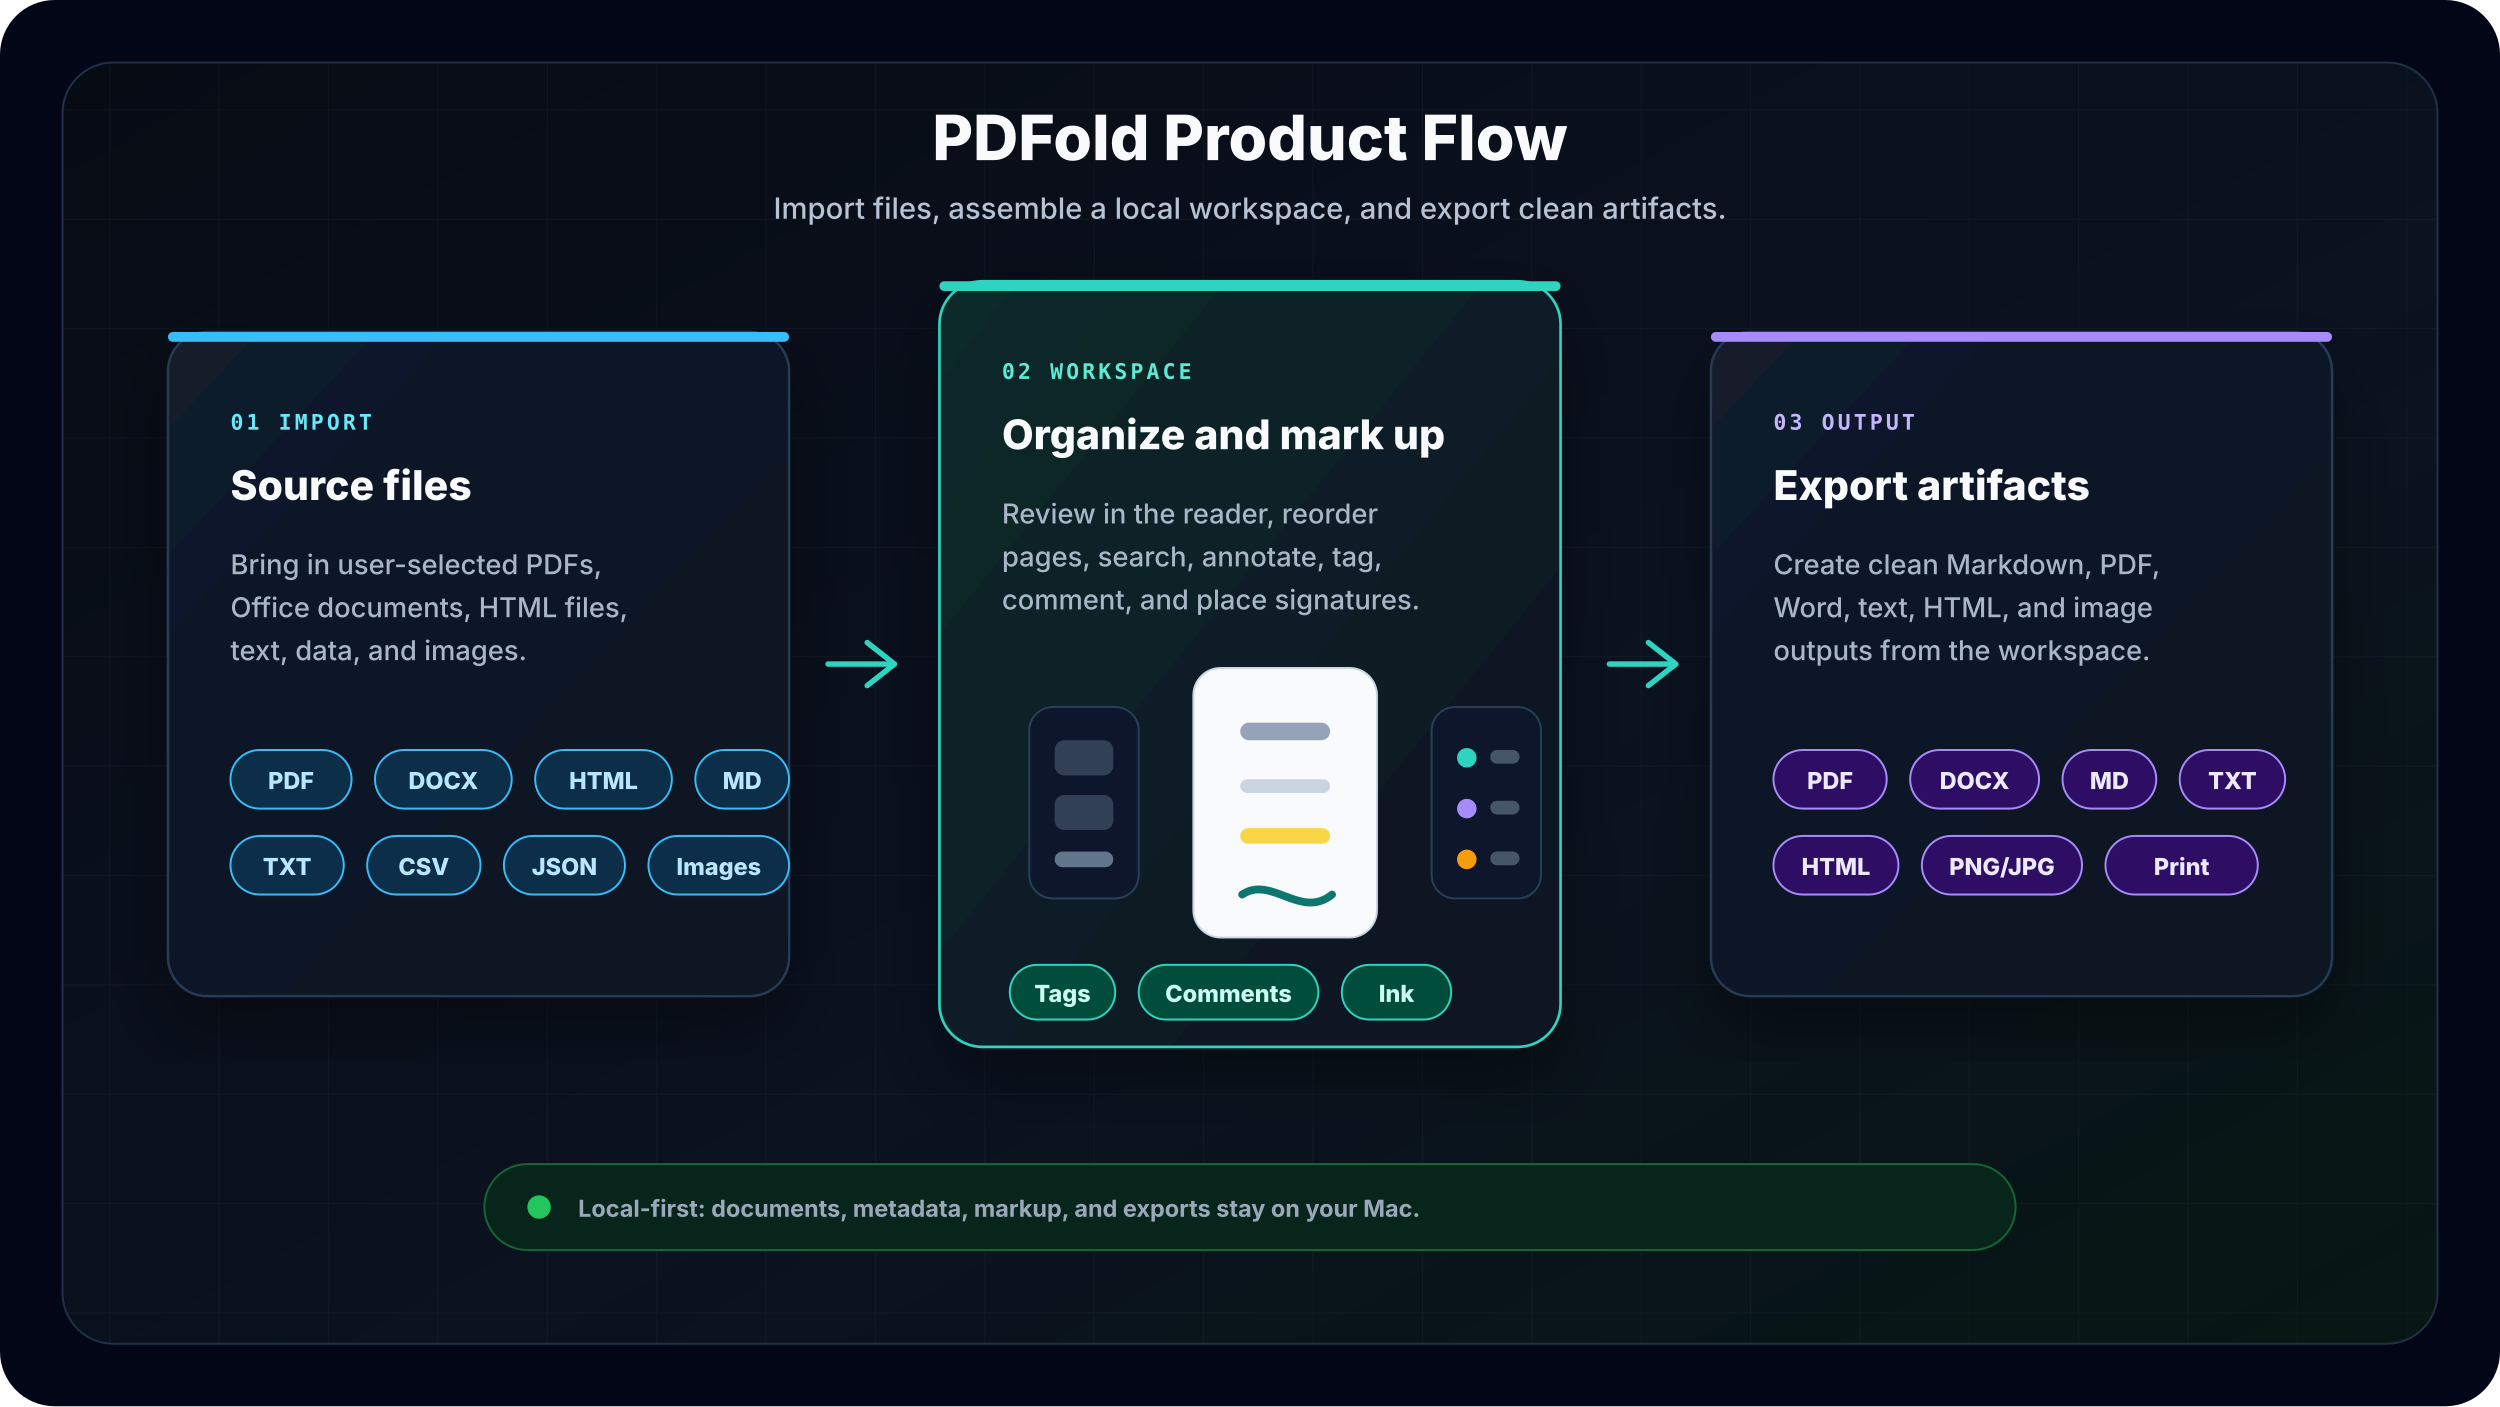
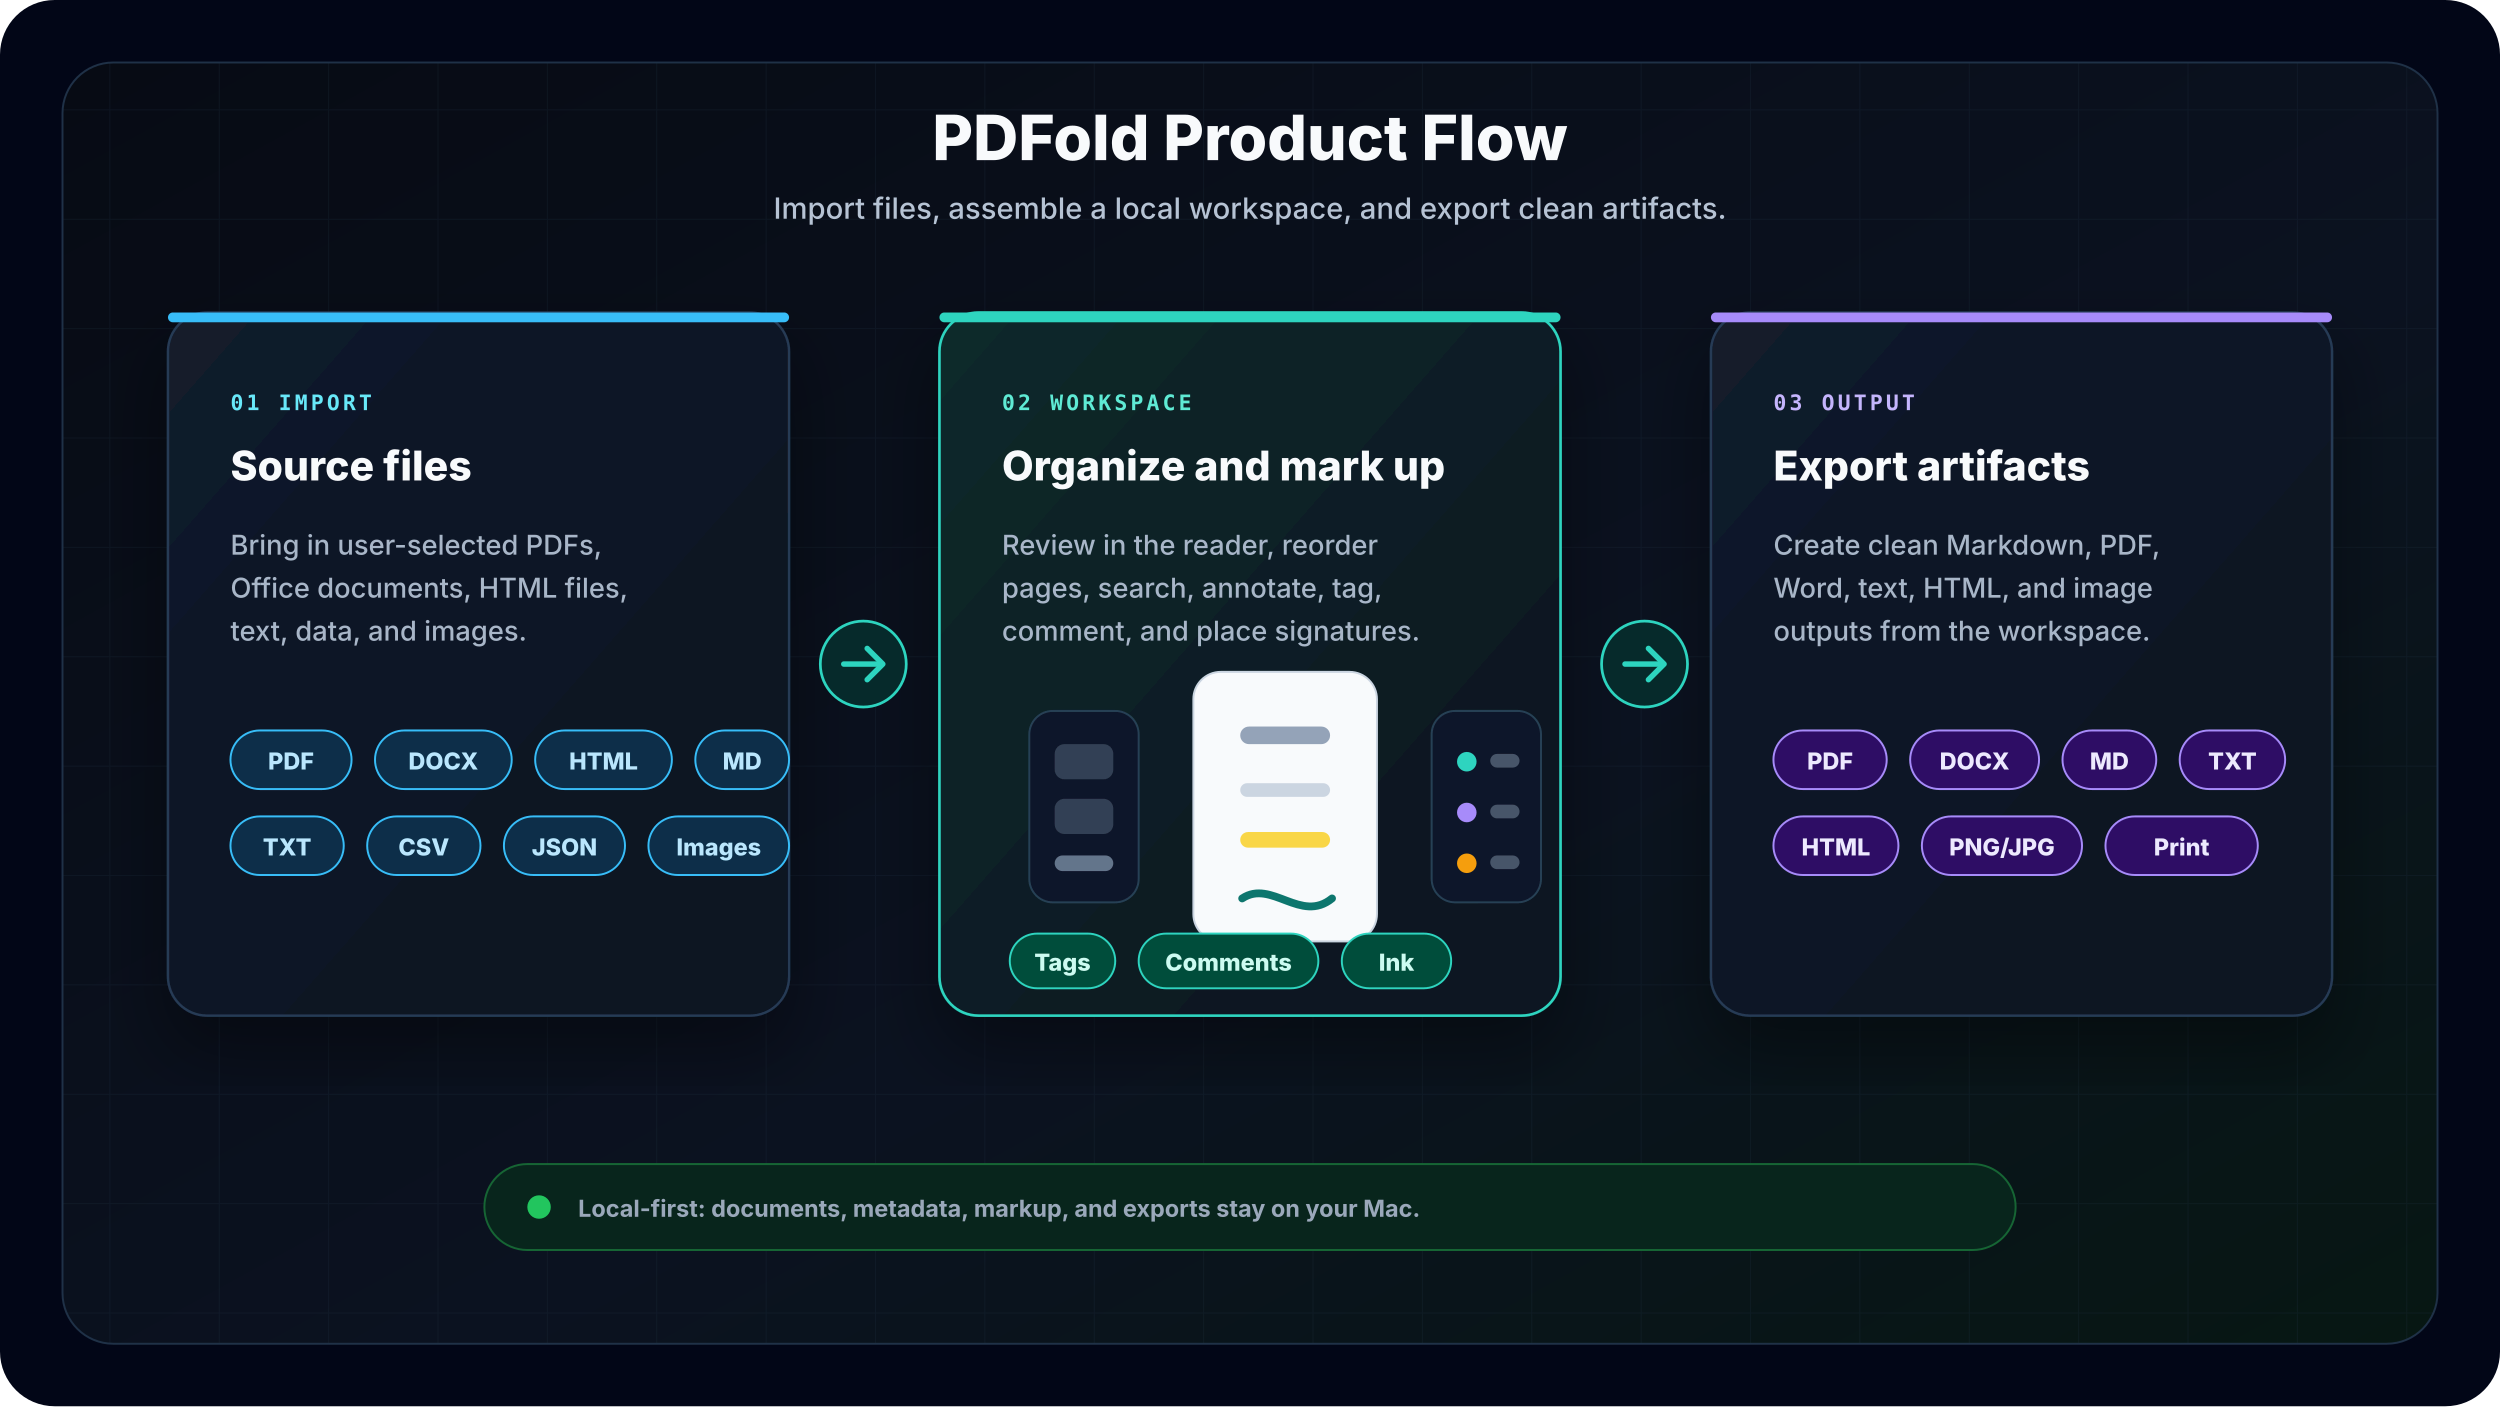
<svg xmlns="http://www.w3.org/2000/svg" width="1280" height="720" viewBox="0 0 1280 720" fill="none" role="img" aria-labelledby="title desc">
  <defs>
    <linearGradient id="bg" x1="0" y1="0" x2="1" y2="1">
      <stop offset="0" stop-color="#070B14" />
      <stop offset="0.58" stop-color="#0B1220" />
      <stop offset="1" stop-color="#071713" />
    </linearGradient>
    <linearGradient id="panel" x1="0" y1="0" x2="1" y2="1">
      <stop offset="0" stop-color="#121B2B" />
      <stop offset="1" stop-color="#0B1220" />
    </linearGradient>
    <linearGradient id="workspace" x1="0" y1="0" x2="1" y2="1">
      <stop offset="0" stop-color="#0D2A2A" />
      <stop offset="1" stop-color="#0B1220" />
    </linearGradient>
    <pattern id="grid" width="56" height="56" patternUnits="userSpaceOnUse">
      <path d="M 56 0 L 0 0 0 56" stroke="#1F3147" stroke-width="1" opacity="0.22" />
    </pattern>
    <filter id="shadow" x="-10%" y="-10%" width="120%" height="120%">
      <feDropShadow dx="0" dy="18" stdDeviation="18" flood-color="#000000" flood-opacity="0.38" />
    </filter>
    <style>
      .title { font: 800 32px ui-sans-serif, system-ui, -apple-system, BlinkMacSystemFont, "Segoe UI", sans-serif; fill: #F8FAFC; }
      .subtitle { font: 550 15px ui-sans-serif, system-ui, -apple-system, BlinkMacSystemFont, "Segoe UI", sans-serif; fill: #B6C3D4; }
      .step { font: 800 21px ui-sans-serif, system-ui, -apple-system, BlinkMacSystemFont, "Segoe UI", sans-serif; fill: #F8FAFC; }
      .body { font: 550 14px ui-sans-serif, system-ui, -apple-system, BlinkMacSystemFont, "Segoe UI", sans-serif; fill: #A8B6C8; }
      .caption { font: 650 12px ui-sans-serif, system-ui, -apple-system, BlinkMacSystemFont, "Segoe UI", sans-serif; fill: #9AA8BA; }
      .chip { font: 800 12px ui-sans-serif, system-ui, -apple-system, BlinkMacSystemFont, "Segoe UI", sans-serif; }
      .tag { font: 800 11px ui-monospace, SFMono-Regular, Menlo, Monaco, Consolas, monospace; letter-spacing: 1.6px; }
      .card { fill: url(#panel); stroke: #263A55; stroke-width: 1.25; }
      .workspaceCard { fill: url(#workspace); stroke: #2DD4BF; stroke-width: 1.35; }
      .arrow { stroke: #2DD4BF; stroke-width: 2.8; stroke-linecap: round; stroke-linejoin: round; }
+       .connector { fill: #062A2B; stroke: #2DD4BF; stroke-width: 1.4; }
    </style>
  </defs>
  <rect width="1280" height="720" rx="28" fill="#020617" />
  <rect x="32" y="32" width="1216" height="656" rx="26" fill="url(#bg)" />
  <rect x="32" y="32" width="1216" height="656" rx="26" fill="url(#grid)" />
  <rect x="32" y="32" width="1216" height="656" rx="26" stroke="#1F3147" />
  <text x="640" y="82" text-anchor="middle" class="title">PDFold Product Flow</text>
  <text x="640" y="112" text-anchor="middle" class="subtitle">Import files, assemble a local workspace, and export clean artifacts.</text>
-   <g transform="translate(86 170)" filter="url(#shadow)">
-     <rect width="318" height="340" rx="20" class="card" />
+   <g transform="translate(86 160)" filter="url(#shadow)">
+     <rect width="318" height="360" rx="20" class="card" />
    <rect width="318" height="5" rx="2.5" fill="#38BDF8" />
    <text x="32" y="50" class="tag" fill="#67E8F9">01 IMPORT</text>
    <text x="32" y="86" class="step">Source files</text>
    <text x="32" y="124" class="body">Bring in user-selected PDFs,</text>
    <text x="32" y="146" class="body">Office documents, HTML files,</text>
    <text x="32" y="168" class="body">text, data, and images.</text>
    <g transform="translate(32 214)">
      <rect x="0" y="0" width="62" height="30" rx="15" fill="#082F49" stroke="#38BDF8" />
      <text x="31" y="20" text-anchor="middle" class="chip" fill="#BAE6FD">PDF</text>
      <rect x="74" y="0" width="70" height="30" rx="15" fill="#082F49" stroke="#38BDF8" />
      <text x="109" y="20" text-anchor="middle" class="chip" fill="#BAE6FD">DOCX</text>
      <rect x="156" y="0" width="70" height="30" rx="15" fill="#082F49" stroke="#38BDF8" />
      <text x="191" y="20" text-anchor="middle" class="chip" fill="#BAE6FD">HTML</text>
      <rect x="238" y="0" width="48" height="30" rx="15" fill="#082F49" stroke="#38BDF8" />
      <text x="262" y="20" text-anchor="middle" class="chip" fill="#BAE6FD">MD</text>
      <rect x="0" y="44" width="58" height="30" rx="15" fill="#082F49" stroke="#38BDF8" />
      <text x="29" y="64" text-anchor="middle" class="chip" fill="#BAE6FD">TXT</text>
      <rect x="70" y="44" width="58" height="30" rx="15" fill="#082F49" stroke="#38BDF8" />
      <text x="99" y="64" text-anchor="middle" class="chip" fill="#BAE6FD">CSV</text>
      <rect x="140" y="44" width="62" height="30" rx="15" fill="#082F49" stroke="#38BDF8" />
      <text x="171" y="64" text-anchor="middle" class="chip" fill="#BAE6FD">JSON</text>
      <rect x="214" y="44" width="72" height="30" rx="15" fill="#082F49" stroke="#38BDF8" />
      <text x="250" y="64" text-anchor="middle" class="chip" fill="#BAE6FD">Images</text>
    </g>
  </g>
-   <g transform="translate(481 144)" filter="url(#shadow)">
-     <rect width="318" height="392" rx="22" class="workspaceCard" />
+   <g transform="translate(481 160)" filter="url(#shadow)">
+     <rect width="318" height="360" rx="20" class="workspaceCard" />
    <rect width="318" height="5" rx="2.5" fill="#2DD4BF" />
    <text x="32" y="50" class="tag" fill="#5EEAD4">02 WORKSPACE</text>
    <text x="32" y="86" class="step">Organize and mark up</text>
    <text x="32" y="124" class="body">Review in the reader, reorder</text>
    <text x="32" y="146" class="body">pages, search, annotate, tag,</text>
    <text x="32" y="168" class="body">comment, and place signatures.</text>
-     <g transform="translate(46 218)">
+     <g transform="translate(46 204)">
      <rect x="0" y="0" width="56" height="98" rx="12" fill="#0F172A" stroke="#274155" />
      <rect x="13" y="17" width="30" height="18" rx="5" fill="#334155" />
      <rect x="13" y="45" width="30" height="18" rx="5" fill="#334155" />
      <rect x="13" y="74" width="30" height="8" rx="4" fill="#64748B" />
      <rect x="84" y="-20" width="94" height="138" rx="14" fill="#F8FAFC" stroke="#CBD5E1" />
      <rect x="108" y="8" width="46" height="9" rx="4.5" fill="#94A3B8" />
      <rect x="108" y="37" width="46" height="7" rx="3.5" fill="#CBD5E1" />
      <rect x="108" y="62" width="46" height="8" rx="4" fill="#FACC15" opacity="0.78" />
      <path d="M109 96 C124 86 139 109 155 96" stroke="#0F766E" stroke-width="4" stroke-linecap="round" />
      <rect x="206" y="0" width="56" height="98" rx="12" fill="#0F172A" stroke="#274155" />
      <circle cx="224" cy="26" r="5" fill="#2DD4BF" />
      <rect x="236" y="22" width="15" height="7" rx="3.5" fill="#475569" />
      <circle cx="224" cy="52" r="5" fill="#A78BFA" />
      <rect x="236" y="48" width="15" height="7" rx="3.5" fill="#475569" />
      <circle cx="224" cy="78" r="5" fill="#F59E0B" />
      <rect x="236" y="74" width="15" height="7" rx="3.5" fill="#475569" />
    </g>
-     <g transform="translate(36 350)">
+     <g transform="translate(36 318)">
      <rect x="0" y="0" width="54" height="28" rx="14" fill="#064E3B" stroke="#2DD4BF" />
      <text x="27" y="19" text-anchor="middle" class="chip" fill="#CCFBF1">Tags</text>
      <rect x="66" y="0" width="92" height="28" rx="14" fill="#064E3B" stroke="#2DD4BF" />
      <text x="112" y="19" text-anchor="middle" class="chip" fill="#CCFBF1">Comments</text>
      <rect x="170" y="0" width="56" height="28" rx="14" fill="#064E3B" stroke="#2DD4BF" />
      <text x="198" y="19" text-anchor="middle" class="chip" fill="#CCFBF1">Ink</text>
    </g>
  </g>
-   <g transform="translate(876 170)" filter="url(#shadow)">
-     <rect width="318" height="340" rx="20" class="card" />
+   <g transform="translate(876 160)" filter="url(#shadow)">
+     <rect width="318" height="360" rx="20" class="card" />
    <rect width="318" height="5" rx="2.5" fill="#A78BFA" />
    <text x="32" y="50" class="tag" fill="#C4B5FD">03 OUTPUT</text>
    <text x="32" y="86" class="step">Export artifacts</text>
    <text x="32" y="124" class="body">Create clean Markdown, PDF,</text>
    <text x="32" y="146" class="body">Word, text, HTML, and image</text>
    <text x="32" y="168" class="body">outputs from the workspace.</text>
    <g transform="translate(32 214)">
      <rect x="0" y="0" width="58" height="30" rx="15" fill="#2E1065" stroke="#A78BFA" />
      <text x="29" y="20" text-anchor="middle" class="chip" fill="#EDE9FE">PDF</text>
      <rect x="70" y="0" width="66" height="30" rx="15" fill="#2E1065" stroke="#A78BFA" />
      <text x="103" y="20" text-anchor="middle" class="chip" fill="#EDE9FE">DOCX</text>
      <rect x="148" y="0" width="48" height="30" rx="15" fill="#2E1065" stroke="#A78BFA" />
      <text x="172" y="20" text-anchor="middle" class="chip" fill="#EDE9FE">MD</text>
      <rect x="208" y="0" width="54" height="30" rx="15" fill="#2E1065" stroke="#A78BFA" />
      <text x="235" y="20" text-anchor="middle" class="chip" fill="#EDE9FE">TXT</text>
      <rect x="0" y="44" width="64" height="30" rx="15" fill="#2E1065" stroke="#A78BFA" />
      <text x="32" y="64" text-anchor="middle" class="chip" fill="#EDE9FE">HTML</text>
      <rect x="76" y="44" width="82" height="30" rx="15" fill="#2E1065" stroke="#A78BFA" />
      <text x="117" y="64" text-anchor="middle" class="chip" fill="#EDE9FE">PNG/JPG</text>
      <rect x="170" y="44" width="78" height="30" rx="15" fill="#2E1065" stroke="#A78BFA" />
      <text x="209" y="64" text-anchor="middle" class="chip" fill="#EDE9FE">Print</text>
    </g>
  </g>
-   <path d="M424 340 H456" class="arrow" />
-   <path d="M444 329 L458 340 L444 351" class="arrow" />
-   <path d="M824 340 H856" class="arrow" />
-   <path d="M844 329 L858 340 L844 351" class="arrow" />
+   <g transform="translate(420 318)">
+     <circle cx="22" cy="22" r="22" class="connector" />
+     <path d="M12 22 H29" class="arrow" />
+     <path d="M24 14 L32 22 L24 30" class="arrow" />
+   </g>
+   <g transform="translate(820 318)">
+     <circle cx="22" cy="22" r="22" class="connector" />
+     <path d="M12 22 H29" class="arrow" />
+     <path d="M24 14 L32 22 L24 30" class="arrow" />
+   </g>
  <g transform="translate(248 596)">
    <rect width="784" height="44" rx="22" fill="#08251C" stroke="#166534" />
    <circle cx="28" cy="22" r="6" fill="#22C55E" />
    <text x="48" y="27" class="caption">Local-first: documents, metadata, markup, and exports stay on your Mac.</text>
  </g>
</svg>
